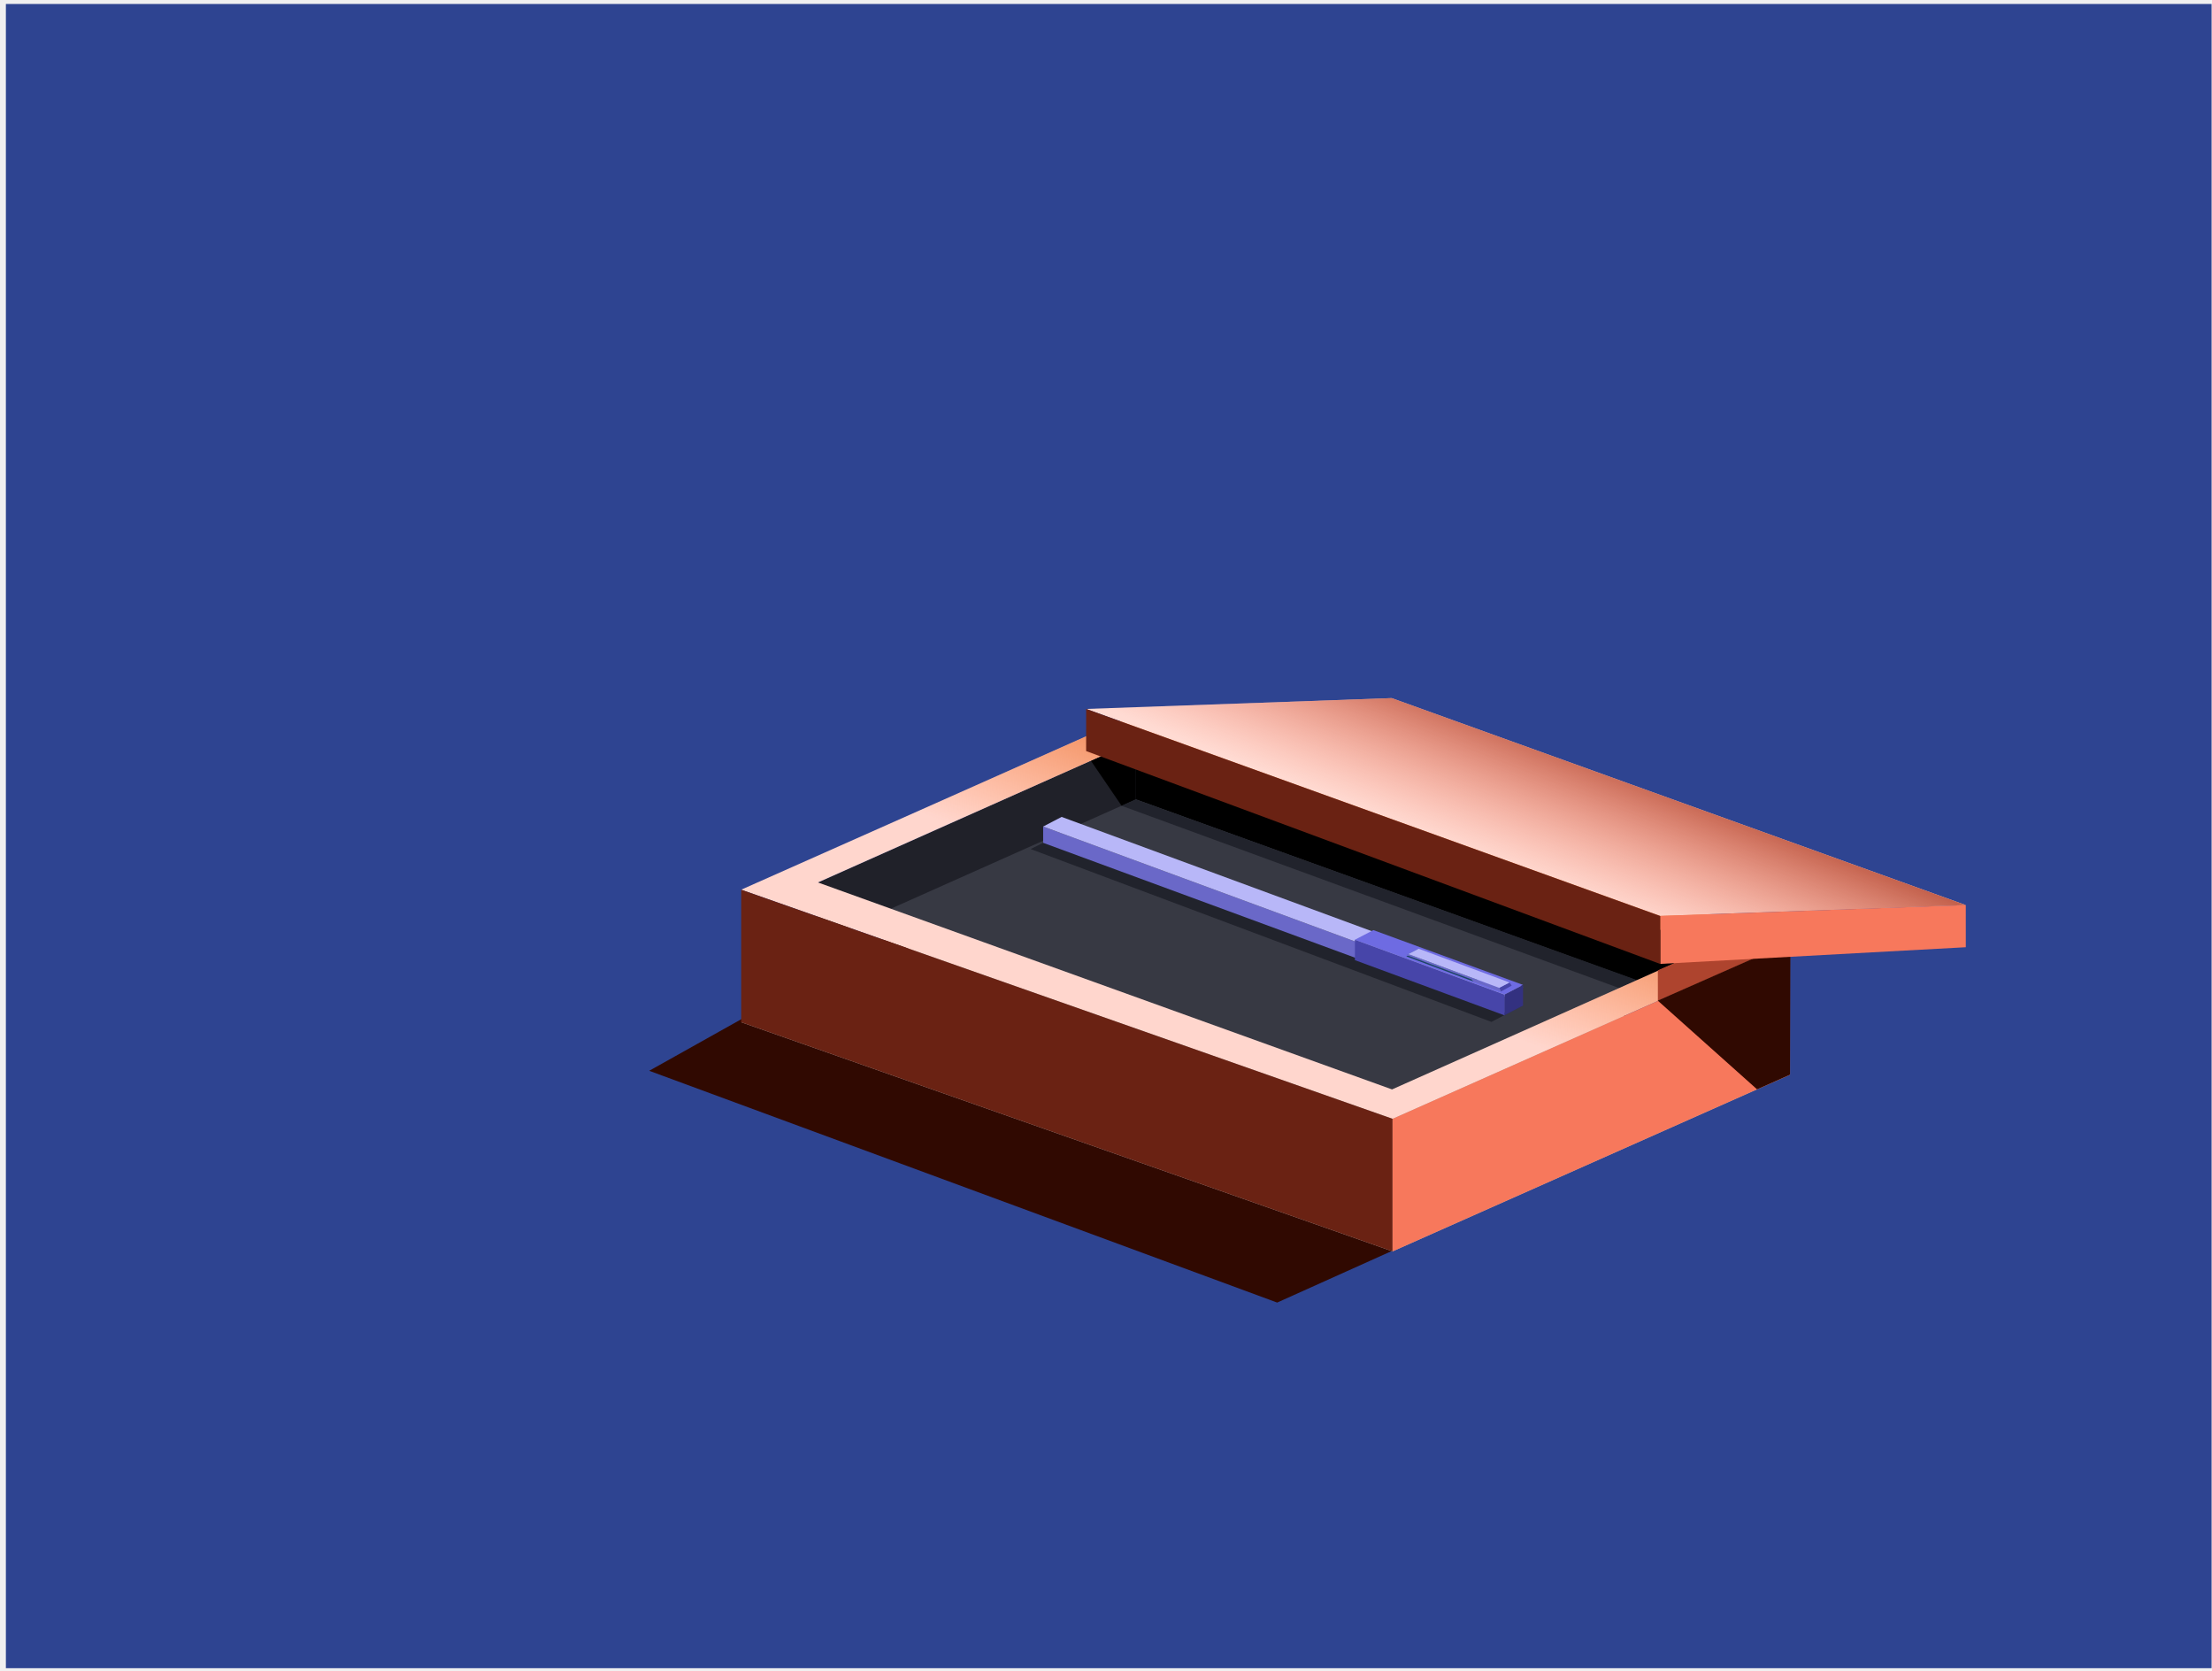
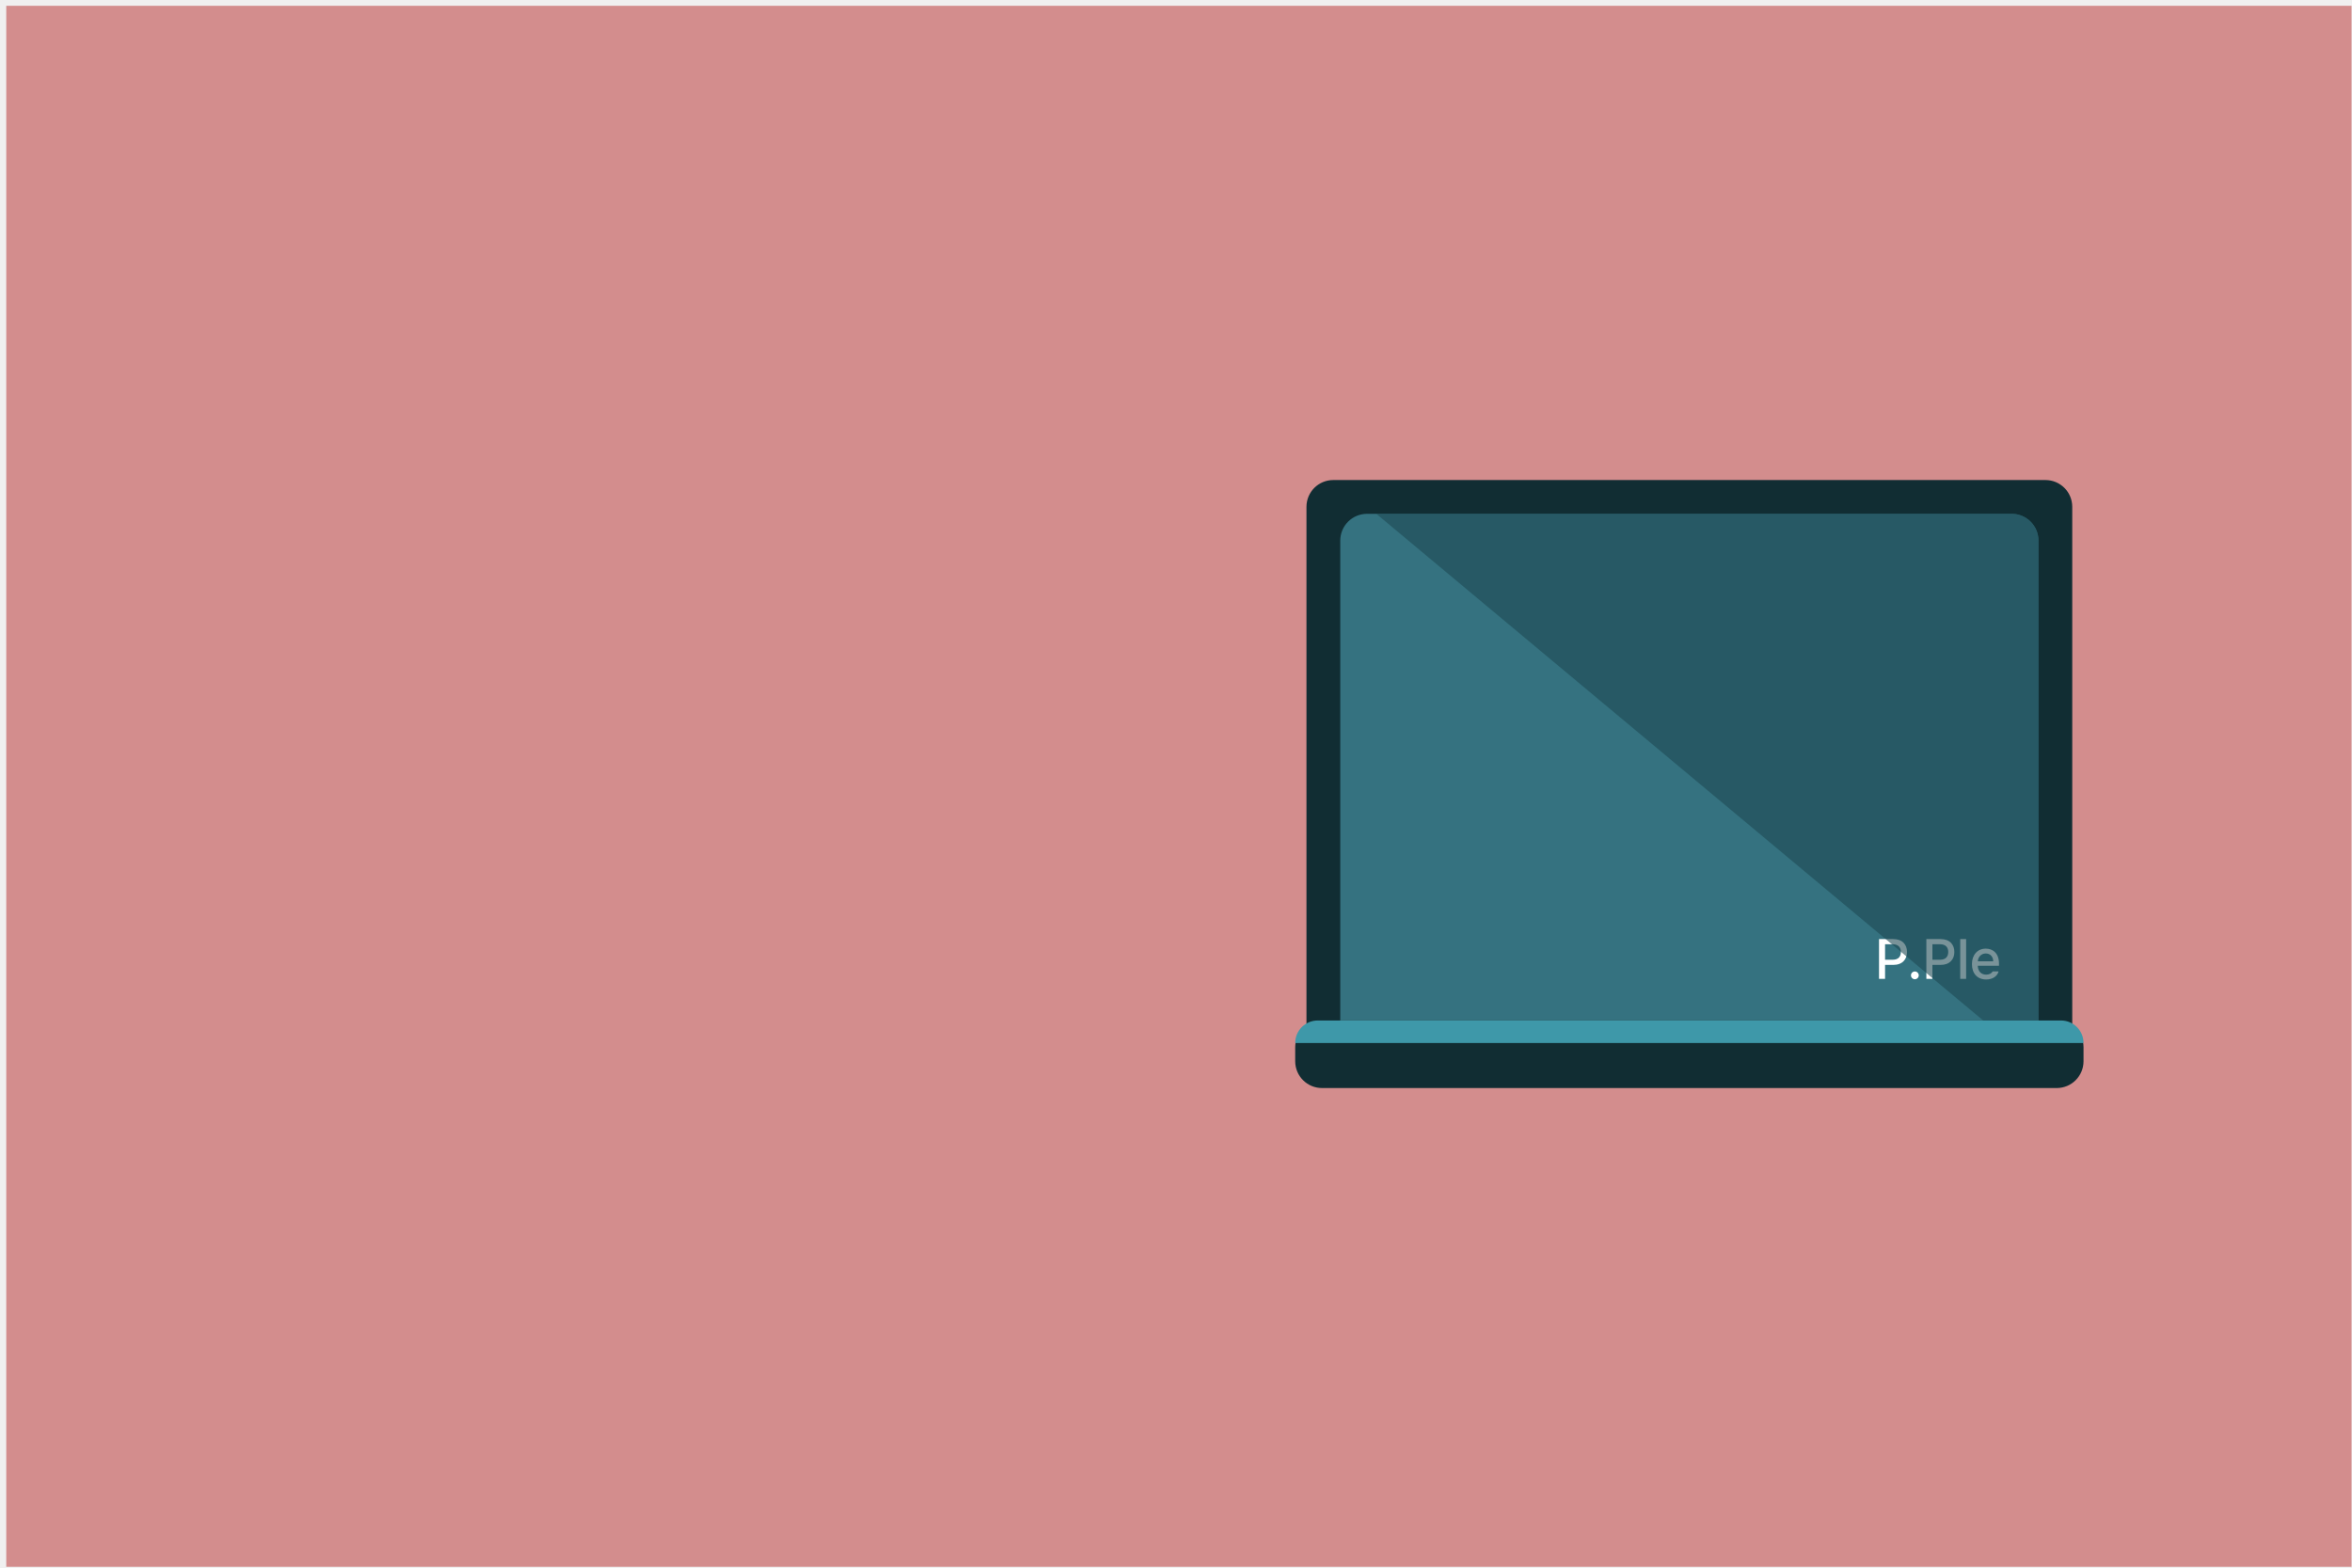
- <svg xmlns="http://www.w3.org/2000/svg" width="351" height="265" viewBox="0 0 351 265" fill="none">
-   <rect x="0.934" y="0.631" width="350" height="264" fill="#2E4491" />
-   <path d="M103.016 169.862L202.661 206.63L282.54 170.708L175.774 129.119L103.016 169.862Z" fill="#300901" />
-   <path d="M117.613 162.159L220.973 198.51L284.04 170.48L180.68 134.129L117.613 162.159Z" fill="#B0B0B0" />
-   <path d="M129.721 143.9L220.82 176.735L271.274 154.235L180.174 121.4L129.721 143.9Z" fill="#373943" />
-   <path d="M180.241 126.829L271.34 159.663L271.34 150.321L180.24 117.486L180.241 126.829Z" fill="#4A4D5B" />
-   <path d="M180.231 126.809L129.84 149.288L129.84 139.965L180.231 117.486L180.231 126.809Z" fill="#202129" />
-   <path d="M180.233 126.809L177.972 127.821L173.09 120.663L180.233 117.486L180.233 126.809Z" fill="black" />
-   <path d="M180.233 126.809L266.044 157.81V148.286L180.232 117.486L180.233 126.809Z" fill="black" />
-   <path d="M180.231 126.809L261.361 156.061L258.188 157.2L177.975 127.822L180.231 126.809Z" fill="#21232C" />
-   <path fill-rule="evenodd" clip-rule="evenodd" d="M220.971 177.486L117.611 141.135L180.678 113.105L284.038 149.456L220.971 177.486ZM220.887 172.818L129.787 139.984L180.241 117.484L271.34 150.318L220.887 172.818Z" fill="#FFD6CD" />
-   <path fill-rule="evenodd" clip-rule="evenodd" d="M220.971 177.486L117.611 141.135L180.678 113.105L284.038 149.456L220.971 177.486ZM220.887 172.818L129.787 139.984L180.241 117.484L271.34 150.318L220.887 172.818Z" fill="url(#paint0_linear_515_14094)" />
-   <path d="M117.613 141.135L220.973 177.479V198.508L117.613 162.157V141.135Z" fill="#6A2213" />
-   <path d="M284.039 149.457L220.973 177.485V198.509L284.039 170.479V149.457Z" fill="#F7785C" />
-   <path d="M163.535 134.684L236.658 162.108L241.512 159.569L167.107 132.93L163.535 134.684Z" fill="#21232C" />
-   <path d="M165.528 131.115L238.748 158.082L238.748 160.663L165.527 133.697L165.528 131.115Z" fill="#6A68C8" />
-   <path d="M165.527 131.115L238.748 158.082L241.677 156.555L168.457 129.588L165.527 131.115Z" fill="#B8B7F8" />
-   <path d="M214.996 149.072L238.744 157.762L241.674 156.235L217.926 147.545L214.996 149.072Z" fill="#6E6BE2" />
-   <path d="M223.146 151.713L233.867 155.727L235.508 154.876L224.788 150.861L223.146 151.713Z" fill="#1C4664" />
-   <path d="M238.159 157.301L237.896 156.704L239.538 155.852L239.874 156.348L238.159 157.301Z" fill="#4745A9" />
-   <path d="M223.471 151.35L237.899 156.706L238.16 157.306L233.751 155.676L233.509 155.369L223.144 151.497L223.471 151.35Z" fill="#6A68C8" />
-   <path d="M223.469 151.35L237.897 156.706L239.538 155.854L225.11 150.498L223.469 151.35Z" fill="#B8B7F8" />
-   <path d="M223.466 151.35L223.158 151.491L224.8 150.639L225.108 150.498L223.466 151.35Z" fill="#32688E" />
-   <path d="M238.745 161.048L238.744 157.761L241.674 156.234L241.675 159.521L238.745 161.048Z" fill="#333180" />
-   <path d="M214.996 149.07L238.754 157.785V161.074L214.996 152.31V149.07Z" fill="#4745A9" />
-   <path d="M263.073 158.758L263.072 153.921L272.531 149.787L282.542 150.184L263.073 158.758Z" fill="#AE442E" />
-   <path d="M278.813 172.807L263.053 158.729L284.105 149.449L284.038 170.48L278.813 172.807Z" fill="#300901" />
-   <path d="M172.348 112.461L263.447 145.295L311.934 143.576L220.834 110.742L172.348 112.461Z" fill="#FFDBD3" />
-   <path d="M172.348 112.461L263.447 145.295L311.934 143.576L220.834 110.742L172.348 112.461Z" fill="url(#paint1_linear_515_14094)" />
-   <path d="M263.445 152.904V145.295L311.932 143.576L311.933 150.261L263.445 152.904Z" fill="#F7785C" />
-   <path d="M263.459 152.921V145.312L172.348 112.459L172.349 119.143L263.459 152.921Z" fill="#6A2213" />
-   <defs>
-     <linearGradient id="paint0_linear_515_14094" x1="246.456" y1="132.341" x2="235.009" y2="162.593" gradientUnits="userSpaceOnUse">
-       <stop stop-color="#E37033" />
-       <stop offset="1" stop-color="#FF7A34" stop-opacity="0" />
-       <stop offset="1" stop-color="#512D1A" stop-opacity="0" />
-     </linearGradient>
-     <linearGradient id="paint1_linear_515_14094" x1="250.22" y1="115.171" x2="240.898" y2="138.556" gradientUnits="userSpaceOnUse">
-       <stop stop-color="#AE442E" />
-       <stop offset="1" stop-color="#F7785C" stop-opacity="0" />
-     </linearGradient>
-   </defs>
+ <svg xmlns="http://www.w3.org/2000/svg" width="351" height="234" viewBox="0 0 351 234" fill="none">
+   <rect x="0.934" y="0.865" width="350" height="233" fill="#D38D8D" />
+   <path d="M194.969 75.652C194.969 73.443 196.76 71.652 198.969 71.652H305.252C307.461 71.652 309.252 73.443 309.252 75.652V154.004H194.969V75.652Z" fill="#112D33" />
+   <path d="M200.012 80.693C200.012 78.484 201.803 76.693 204.012 76.693H300.211C302.42 76.693 304.211 78.484 304.211 80.693V152.322H200.012V80.693Z" fill="#357280" />
+   <path d="M280.414 146.111V140.17H282.531C283.914 140.17 284.591 140.999 284.591 142.098C284.591 143.194 283.91 144.027 282.531 144.027H281.317V146.111H280.414ZM281.317 143.255H282.441C283.315 143.26 283.68 142.767 283.68 142.098C283.68 141.425 283.315 140.945 282.441 140.941H281.317V143.255Z" fill="white" />
+   <path d="M285.765 146.169C285.444 146.165 285.178 145.906 285.182 145.586C285.178 145.266 285.444 145.003 285.765 145.003C286.08 145.003 286.343 145.266 286.347 145.586C286.343 145.906 286.08 146.165 285.765 146.169Z" fill="white" />
+   <path d="M287.48 146.111V140.17H289.597C290.98 140.17 291.657 140.999 291.657 142.098C291.657 143.194 290.975 144.027 289.597 144.027H288.382V146.111H287.48ZM288.382 143.255H289.507C290.381 143.26 290.746 142.767 290.746 142.098C290.746 141.425 290.381 140.945 289.507 140.941H288.382V143.255Z" fill="white" />
+   <path d="M293.413 140.17V146.111H292.535V140.17H293.413Z" fill="white" />
+   <path d="M296.4 146.202C295.087 146.202 294.278 145.295 294.283 143.912C294.278 142.542 295.099 141.598 296.342 141.598C297.356 141.598 298.32 142.226 298.32 143.838V144.15H295.152C295.177 144.999 295.678 145.479 296.408 145.479C296.904 145.479 297.229 145.266 297.376 144.995H298.263C298.066 145.717 297.38 146.202 296.4 146.202ZM295.157 143.493H297.458C297.458 142.816 297.019 142.316 296.351 142.32C295.649 142.316 295.193 142.866 295.157 143.493Z" fill="white" />
+   <rect x="193.289" y="152.322" width="117.645" height="10.084" rx="4" fill="#112D33" />
+   <path d="M193.289 155.684C193.289 153.827 194.794 152.322 196.65 152.322H307.572C309.429 152.322 310.934 153.827 310.934 155.684V155.684H193.289V155.684Z" fill="#3E98A9" />
+   <path d="M304.211 152.322V80.693C304.211 78.484 302.42 76.693 300.211 76.693H205.389L295.961 152.322H304.211Z" fill="#1D4953" fill-opacity="0.59" />
</svg>
